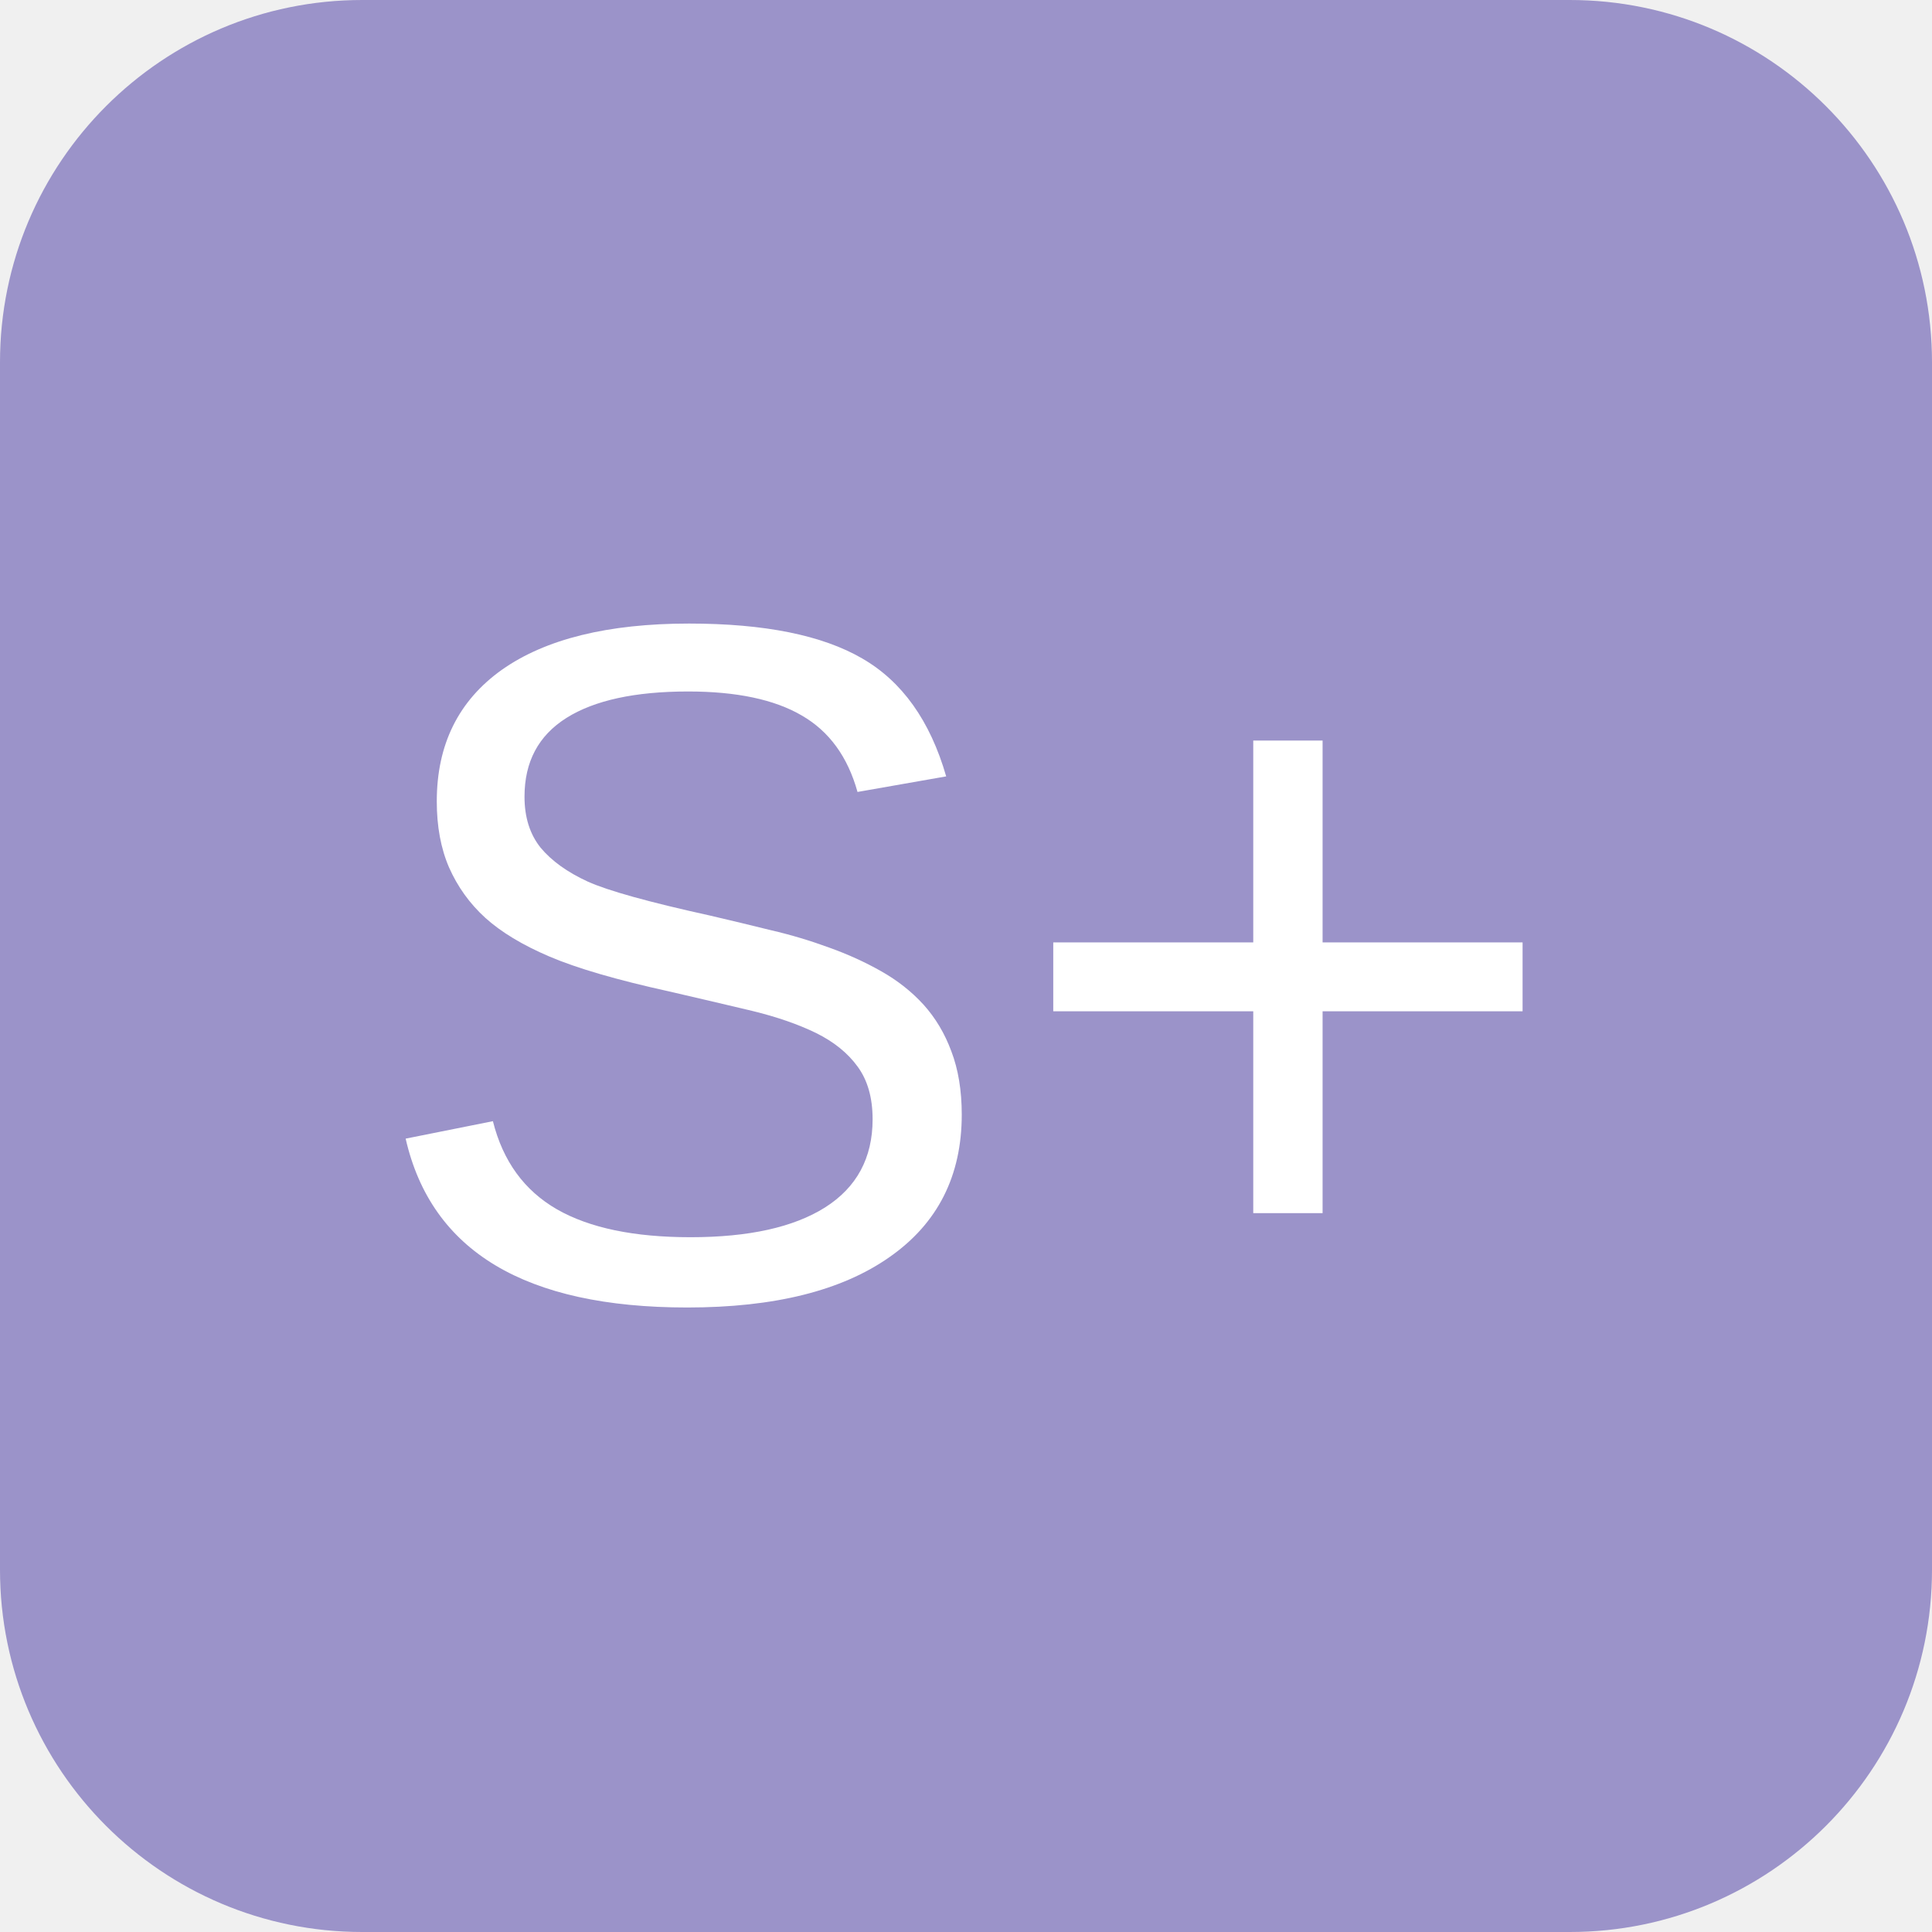
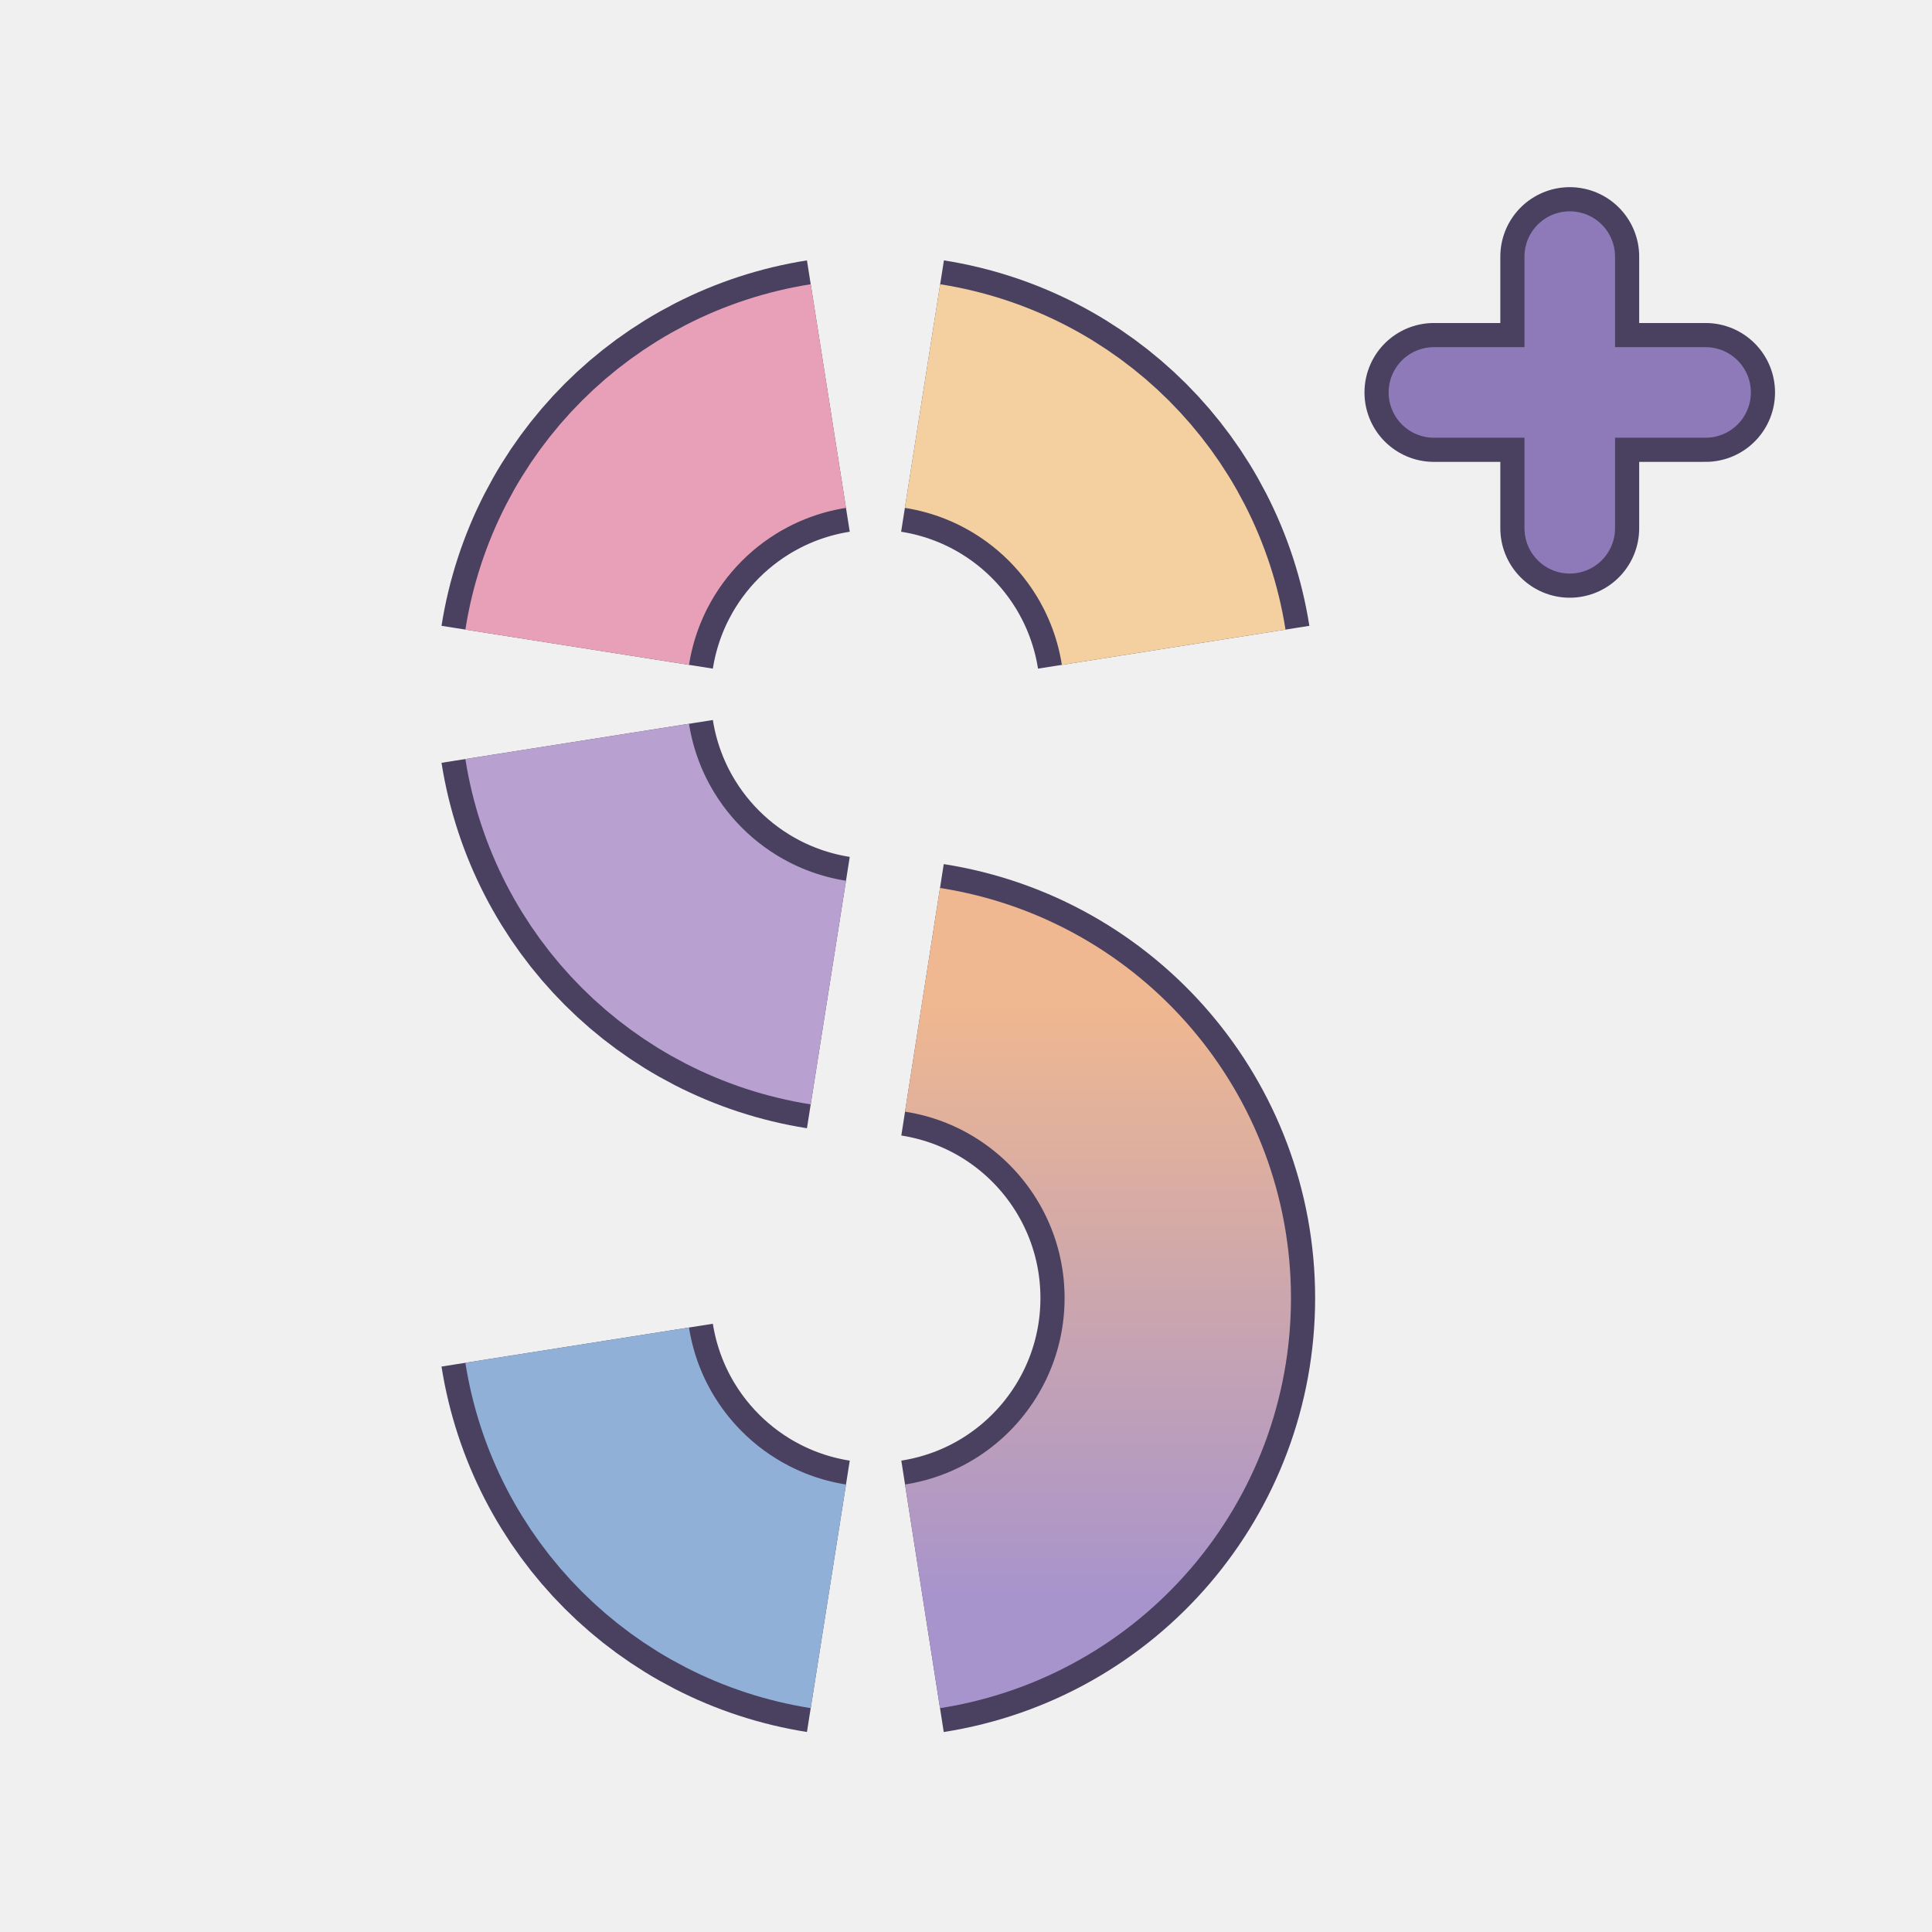
- <svg xmlns="http://www.w3.org/2000/svg" viewBox="0 0 64 64">
-   <rect width="64" height="64" rx="12" fill="#9B93C9" />
-   <text x="32" y="43" text-anchor="middle" font-family="Arial,sans-serif" font-size="32" font-weight="500" fill="white">S+</text>
+ <svg xmlns="http://www.w3.org/2000/svg" viewBox="0 0 64 64" width="64" height="64">
+   <defs>
+     <linearGradient id="mid" x1="0" y1="0" x2="0" y2="1">
+       <stop offset="0" stop-color="#f0b890" />
+       <stop offset="1" stop-color="#a894cc" />
+     </linearGradient>
+     <filter id="sh" x="-20%" y="-20%" width="140%" height="140%">
+       <feDropShadow dx="0" dy="0.6" stdDeviation="0.9" flood-color="#2a2440" flood-opacity="0.5" />
+     </filter>
+   </defs>
+   <g fill="none" stroke="#4a4060" stroke-width="9.1" stroke-linecap="butt">
+     <path d="M38.88,21.44 A10,10 0 0 0 30.56,13.12" />
+     <path d="M27.44,13.12 A10,10 0 0 0 19.12,21.44" />
+     <path d="M19.12,24.56 A10,10 0 0 0 27.44,32.88" />
+     <path d="M30.56,33.12 A10,10 0 0 1 30.56,52.88" />
+     <path d="M27.44,52.88 A10,10 0 0 1 19.12,44.56" />
+   </g>
+   <g fill="none" stroke-width="7.5" stroke-linecap="butt">
+     <path d="M38.88,21.44 A10,10 0 0 0 30.56,13.12" stroke="#f4d0a0" />
+     <path d="M27.44,13.12 A10,10 0 0 0 19.12,21.44" stroke="#e8a0b8" />
+     <path d="M19.12,24.56 A10,10 0 0 0 27.44,32.88" stroke="#b8a0d0" />
+     <path d="M30.56,33.12 A10,10 0 0 1 30.56,52.88" stroke="url(#mid)" />
+     <path d="M27.44,52.88 A10,10 0 0 1 19.12,44.56" stroke="#90b0d8" />
+   </g>
+   <g fill="none">
+     <path d="M52,8.5 V17.5" stroke="#4a4060" stroke-width="4.6" stroke-linecap="round" />
+     <path d="M47.5,13 H56.5" stroke="#4a4060" stroke-width="4.6" stroke-linecap="round" />
+     <path d="M52,8.5 V17.5" stroke="#8f7ab9" stroke-width="3" stroke-linecap="round" />
+     <path d="M47.5,13 H56.5" stroke="#8f7ab9" stroke-width="3" stroke-linecap="round" />
+   </g>
</svg>
